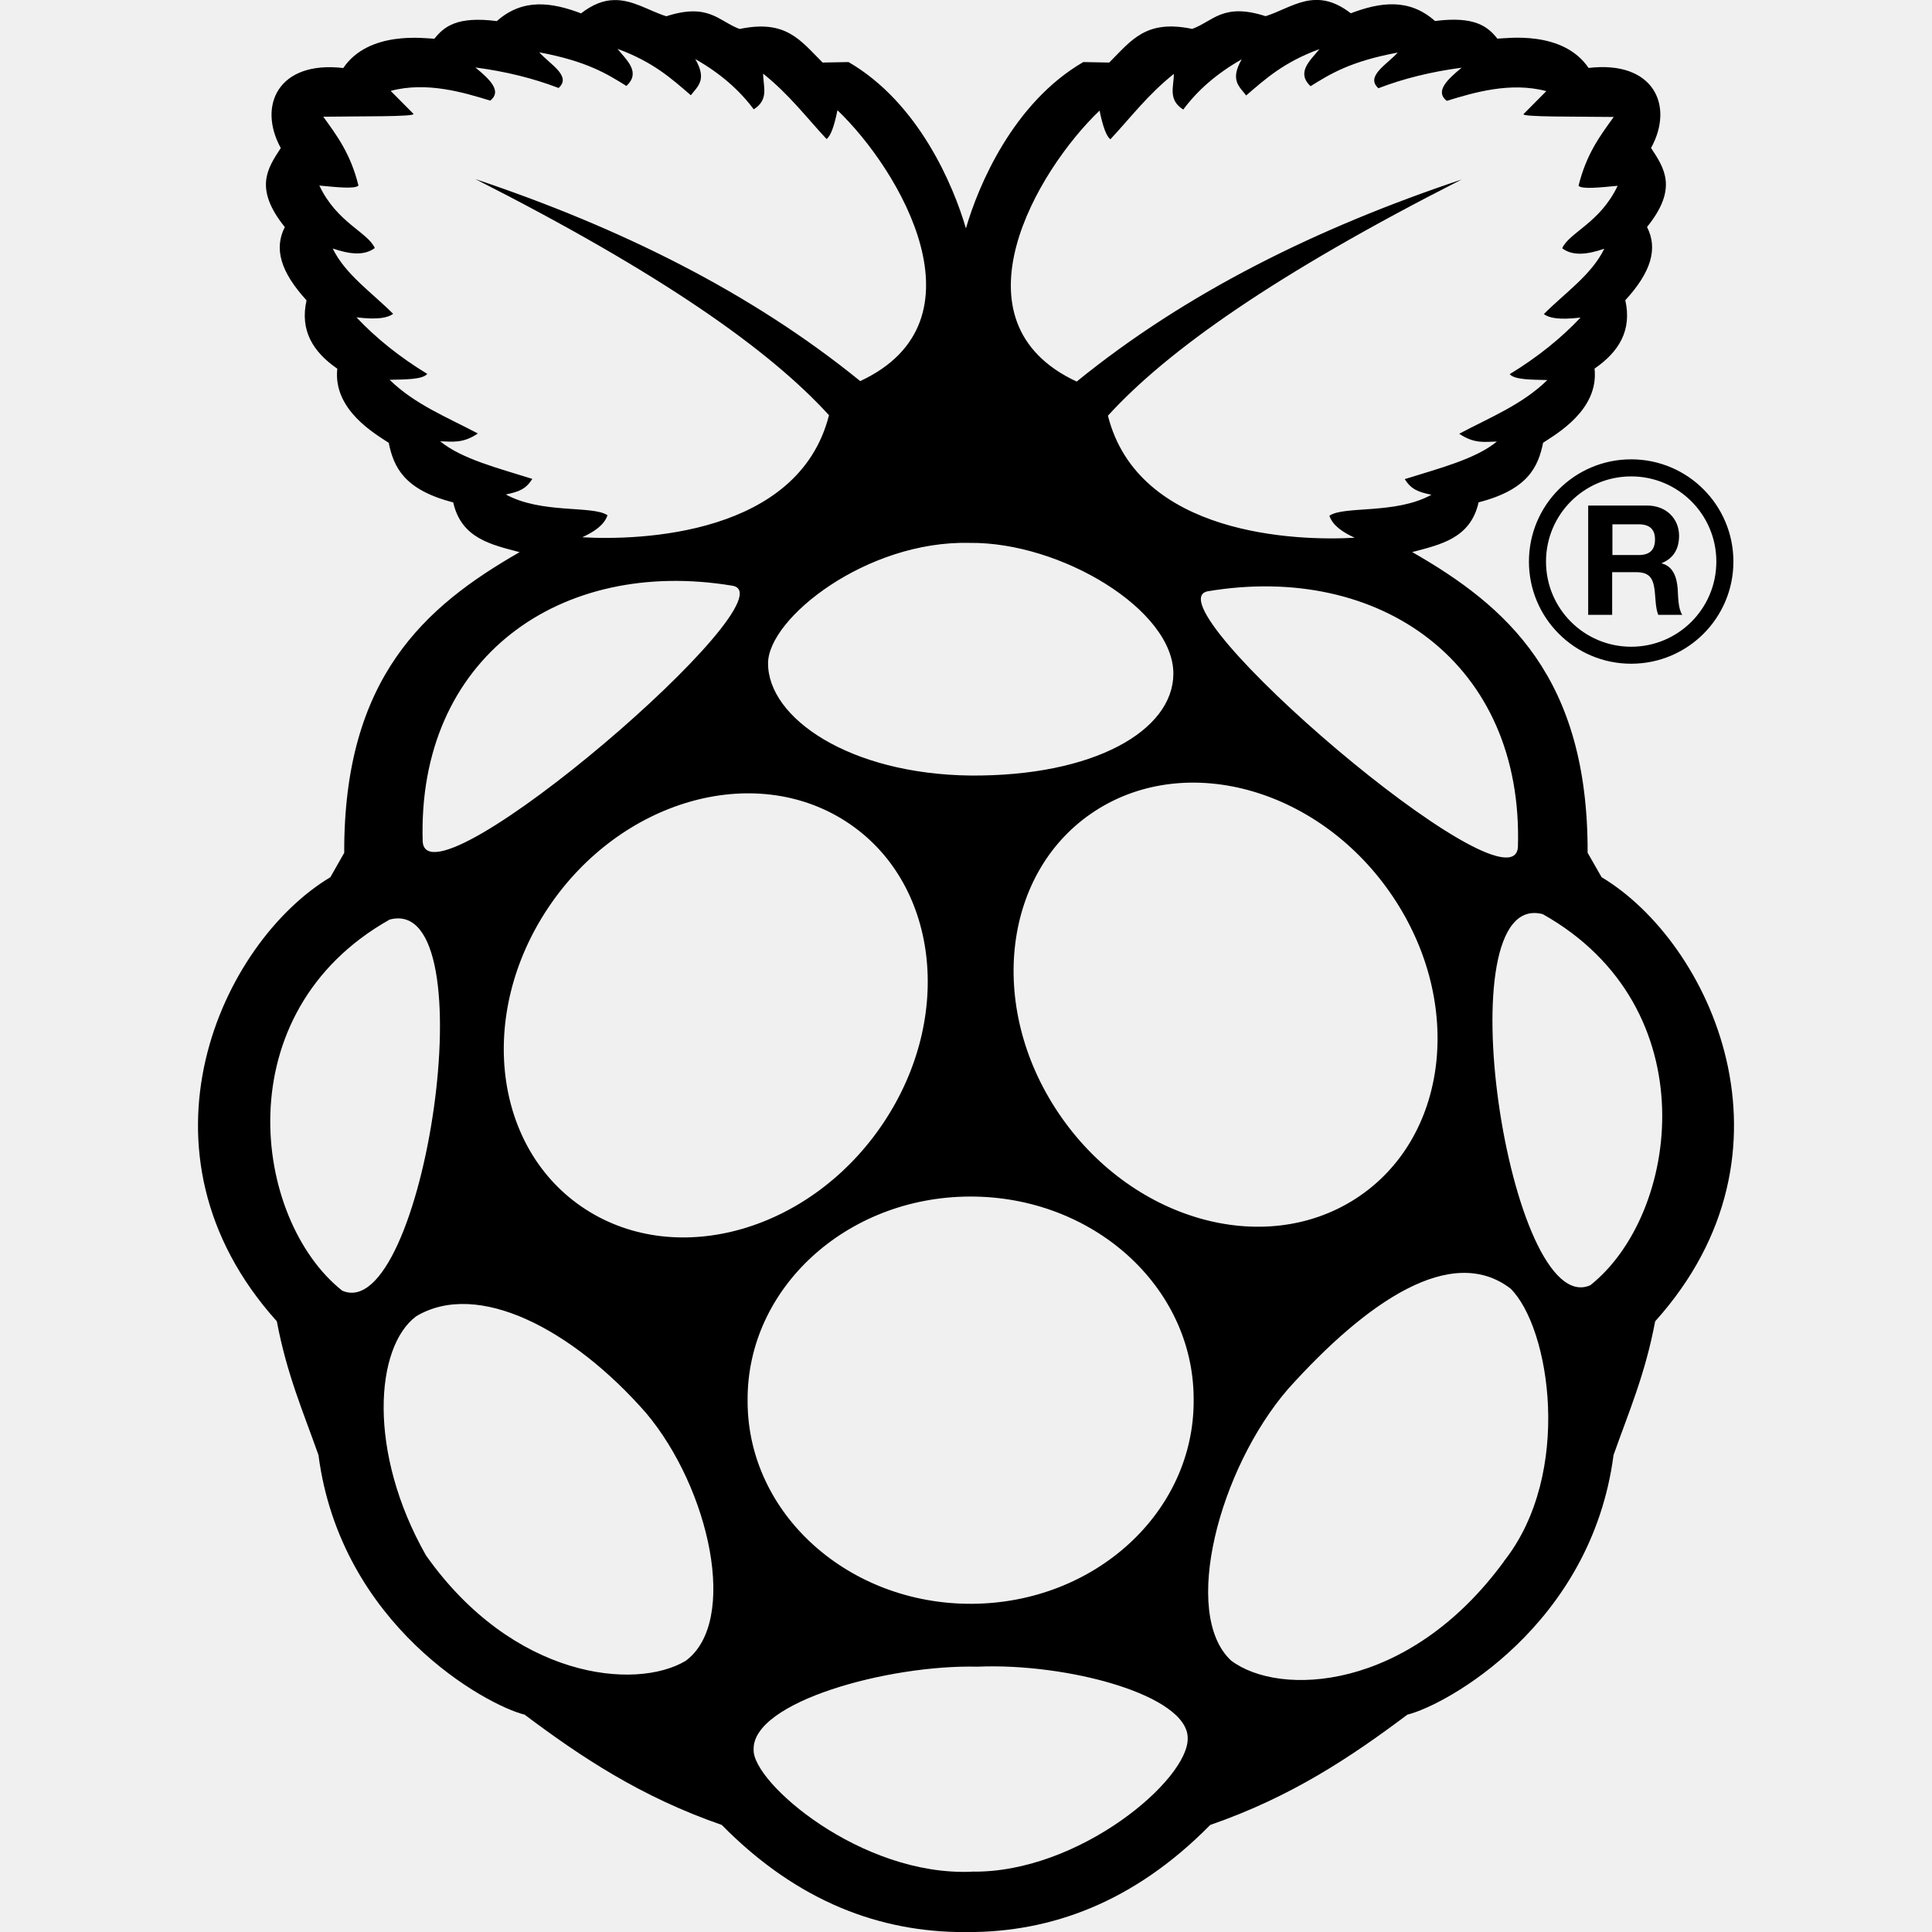
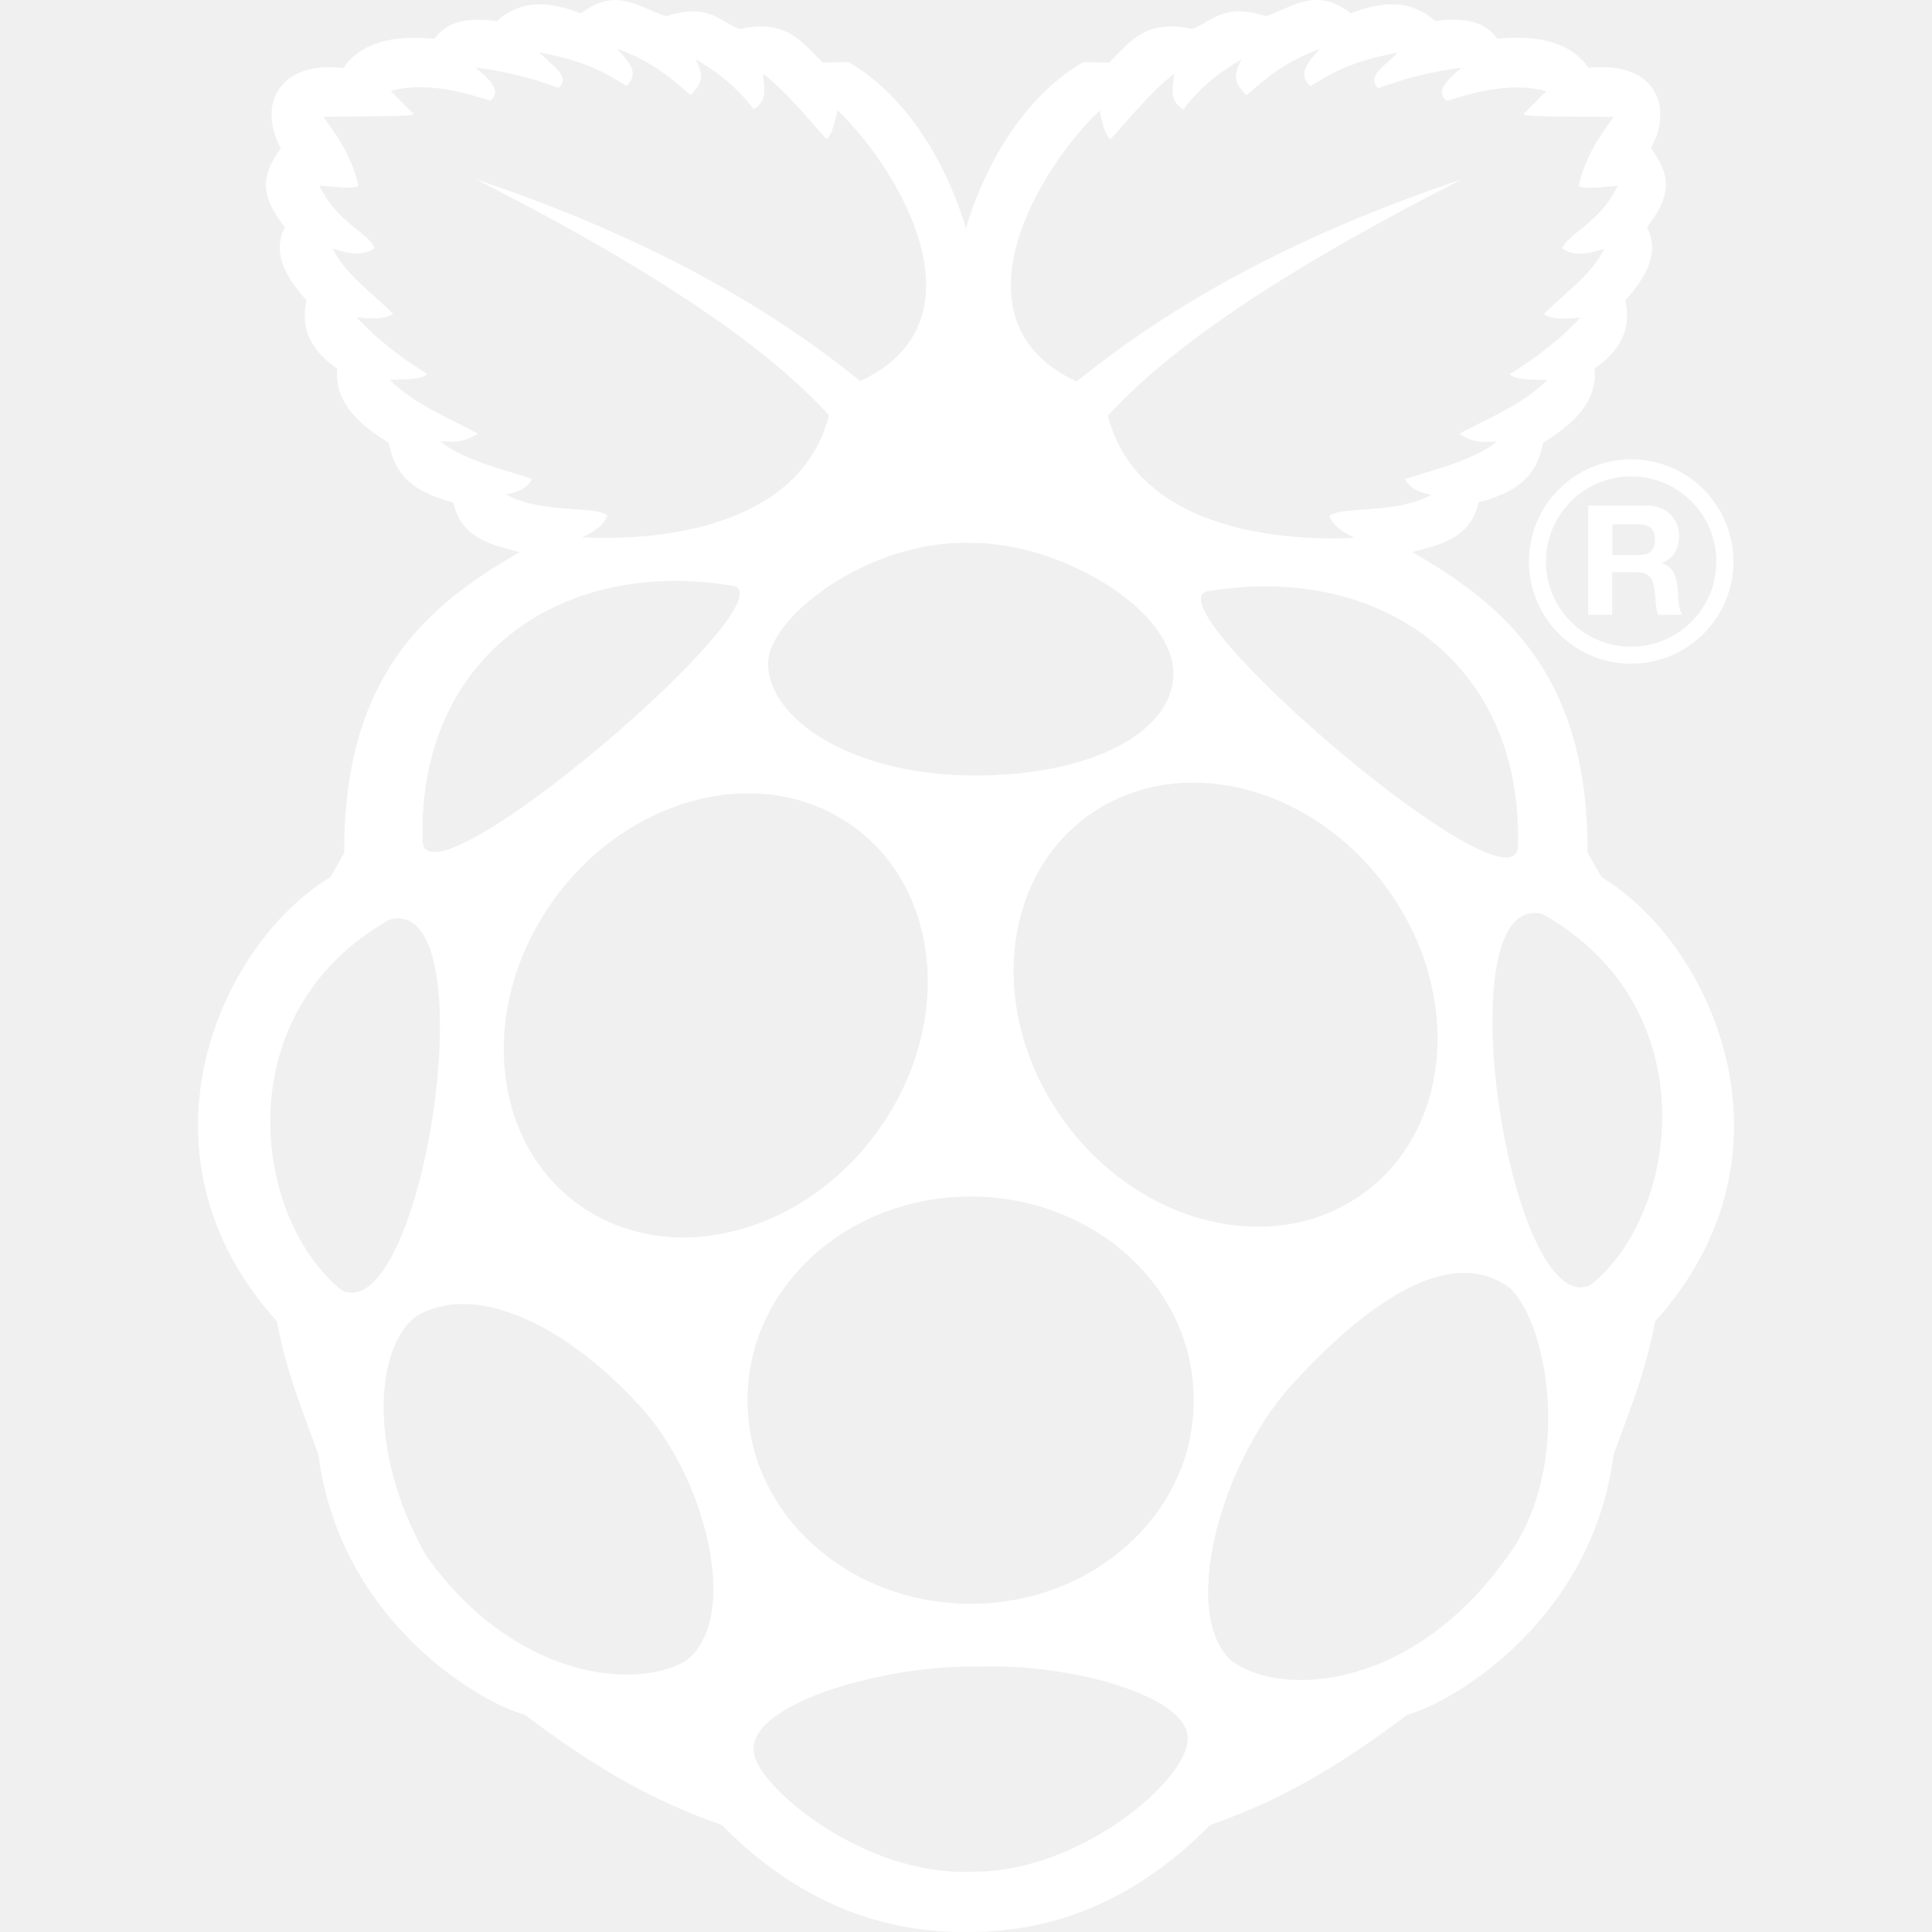
- <svg xmlns="http://www.w3.org/2000/svg" role="img" viewBox="0 0 24 24">
+ <svg xmlns="http://www.w3.org/2000/svg" role="img" viewBox="0 0 24 24" fill="#ffffff">
  <path d="m19.895 10.896-.173-.303c.007-2.175-1.002-3.061-2.179-3.735.356-.094.724-.171.825-.618.612-.157.74-.44.801-.74.16-.107.696-.406.639-.921.3-.207.467-.472.382-.849.322-.351.407-.642.27-.91.387-.48.215-.73.05-.982.29-.525.034-1.089-.776-.994-.322-.473-1.024-.366-1.133-.364-.121-.152-.282-.282-.775-.219-.32-.285-.677-.236-1.046-.096-.438-.34-.728-.068-1.058.036-.53-.171-.651.063-.912.158-.578-.12-.754.142-1.031.418l-.322-.006c-.872.506-1.305 1.537-1.458 2.066-.154-.53-.586-1.56-1.458-2.066l-.322.006C9.942.501 9.766.239 9.188.36 8.928.265 8.807.031 8.277.202c-.217-.068-.417-.208-.652-.201l0.0 0C7.502.004 7.369.049 7.218.166c-.369-.14-.726-.189-1.046.096-.494-.063-.654.067-.776.219C5.289.479 4.586.372 4.264.845c-.81-.094-1.065.469-.776.994-.165.252-.337.501.05.982-.137.268-.052.558.27.91-.085.376.082.642.382.849-.056.515.479.814.639.921.061.3.189.583.801.74.101.447.469.524.825.618-1.177.674-2.186 1.56-2.179 3.735l-.172.303c-1.349.808-2.563 3.406-.665 5.517.124.661.332 1.135.517 1.661.277 2.117 2.084 3.108 2.561 3.225.698.524 1.442 1.021 2.449 1.37.949.964 1.977 1.331 3.011 1.331.015 0 .031 0.0.046 0 1.034.001 2.062-.367 3.011-1.331 1.007-.348 1.751-.846 2.449-1.37.477-.117 2.284-1.109 2.561-3.225.185-.525.393-1 .517-1.661 1.898-2.111.684-4.709-.665-5.517zm-1.039-.371c-.07.876-4.635-3.05-3.847-3.181 2.139-.356 3.919.896 3.847 3.181zm-2.015 4.365c-1.148.741-2.803.263-3.695-1.068-.893-1.331-.686-3.01.462-3.751 1.148-.741 2.803-.263 3.695 1.068.893 1.331.686 3.01-.462 3.751zM13.659 1.372c.04.197.084.321.135.358.254-.272.461-.551.788-.812.001.154-.078.321.117.443.175-.236.412-.446.726-.624-.151.261-.026.34.055.449.24-.206.468-.414.911-.576-.121.147-.29.291-.111.461.247-.154.496-.309 1.083-.418-.132.147-.406.295-.24.443.31-.119.654-.205 1.034-.255-.182.15-.334.296-.185.412.332-.102.79-.24 1.237-.121l-.283.285c-.031.038.662.03 1.12.036-.167.232-.338.456-.437.855.045.046.272.02.486 0-.219.462-.6.578-.689.776.134.102.32.075.523.006-.158.325-.489.548-.751.812.066.047.182.075.456.043-.242.257-.534.492-.88.703.061.071.272.068.468.073-.314.307-.717.466-1.095.667.189.129.323.099.468.097-.268.22-.723.334-1.145.467.08.125.161.159.332.194-.447.247-1.087.134-1.268.261.043.124.167.205.314.273-.72.042-2.688-.026-3.065-1.516.737-.809 2.081-1.759 4.394-2.934-1.799.602-3.423 1.405-4.782 2.51-1.598-.744-.496-2.62.283-3.365zm-1.613 5.372c1.133-.012 2.536.833 2.53 1.629-.005.703-.985 1.272-2.521 1.261-1.504-.018-2.517-.715-2.514-1.396.003-.56 1.228-1.526 2.505-1.494zm-5.765-.601c.172-.035.252-.069.332-.194-.422-.133-.877-.247-1.145-.467.144.002.279.032.468-.097-.378-.201-.782-.36-1.096-.667.196-.005.406-.002.468-.073-.346-.211-.638-.446-.88-.703.274.033.389.004.456-.043-.262-.264-.593-.487-.751-.812.203.069.389.095.523-.006-.089-.198-.47-.314-.689-.776.214.02.441.046.486 0-.099-.399-.27-.623-.437-.855.458-.007 1.152.002 1.12-.036l-.283-.285c.447-.119.905.019 1.237.121.149-.116-.003-.263-.185-.412.38.05.724.136 1.034.255.166-.148-.108-.295-.24-.443.587.11.836.264 1.083.418.179-.169.01-.313-.111-.461.443.162.671.37.911.576.081-.108.207-.188.055-.449.314.178.551.389.726.624.195-.122.116-.289.117-.443.327.262.534.54.788.812.051-.037.096-.161.135-.358.779.745 1.881 2.621.283 3.365-1.359-1.104-2.982-1.906-4.78-2.509 2.312 1.174 3.656 2.124 4.392 2.933-.377 1.49-2.345 1.558-3.065 1.516.147-.068.27-.148.314-.273-.181-.126-.821-.013-1.268-.261zm2.817 1.133c.788.13-3.777 4.057-3.847 3.181-.072-2.285 1.708-3.537 3.847-3.181zm-4.847 8.757c-1.109-.879-1.467-3.453.59-4.61 1.239-.327.418 5.051-.59 4.61zm4.266 4.599c-.626.372-2.145.219-3.225-1.31-.728-1.282-.634-2.587-.123-2.97.765-.459 1.946.161 2.856 1.2.792.941 1.154 2.593.492 3.08zm-1.242-5.609c-1.148-.741-1.355-2.42-.462-3.751.893-1.331 2.547-1.809 3.695-1.068 1.148.741 1.355 2.42.462 3.751-.893 1.331-2.547 1.809-3.695 1.068zm4.795 8.228c-1.376.058-2.726-1.111-2.708-1.516-.021-.594 1.676-1.058 2.782-1.031 1.113-.048 2.607.353 2.61.885.018.517-1.355 1.684-2.684 1.661zm2.758-5.858c.008 1.39-1.226 2.522-2.756 2.53-1.53.007-2.777-1.113-2.785-2.503v-.026c-.008-1.39 1.226-2.523 2.756-2.53 1.53-.007 2.777 1.113 2.785 2.503a.779.779 0 0 1 0.0.026zm3.855 2.003c-1.186 1.621-2.792 1.684-3.39 1.232-.625-.581-.148-2.385.709-3.375v-0c.981-1.091 2.03-1.804 2.761-1.247.492.483.78 2.301-.081 3.389zm1.072-3.43c-1.009.441-1.83-4.937-.59-4.61 2.057 1.157 1.699 3.731.59 4.61zm-.026-8.328h.298v-.53h.299c.15 0 .205.062.226.205.015.109.011.239.048.325h.298c-.053-.076-.051-.236-.057-.321-.01-.137-.051-.28-.198-.318v-.004c.15-.061.215-.181.215-.341 0-.205-.154-.374-.397-.374h-.732v1.357zm.298-1.125h.327c.133 0 .205.057.205.188 0 .137-.072.194-.205.194H20.03v-.382zm-1.034.463c0 .701.568 1.269 1.27 1.269s1.27-.568 1.27-1.269c0-.701-.568-1.27-1.27-1.27-.701 0-1.27.568-1.27 1.27zm2.328 0c0 .585-.474 1.058-1.058 1.058s-1.058-.473-1.058-1.058c0-.585.474-1.058 1.058-1.058s1.058.473 1.058 1.058z" />
</svg>
